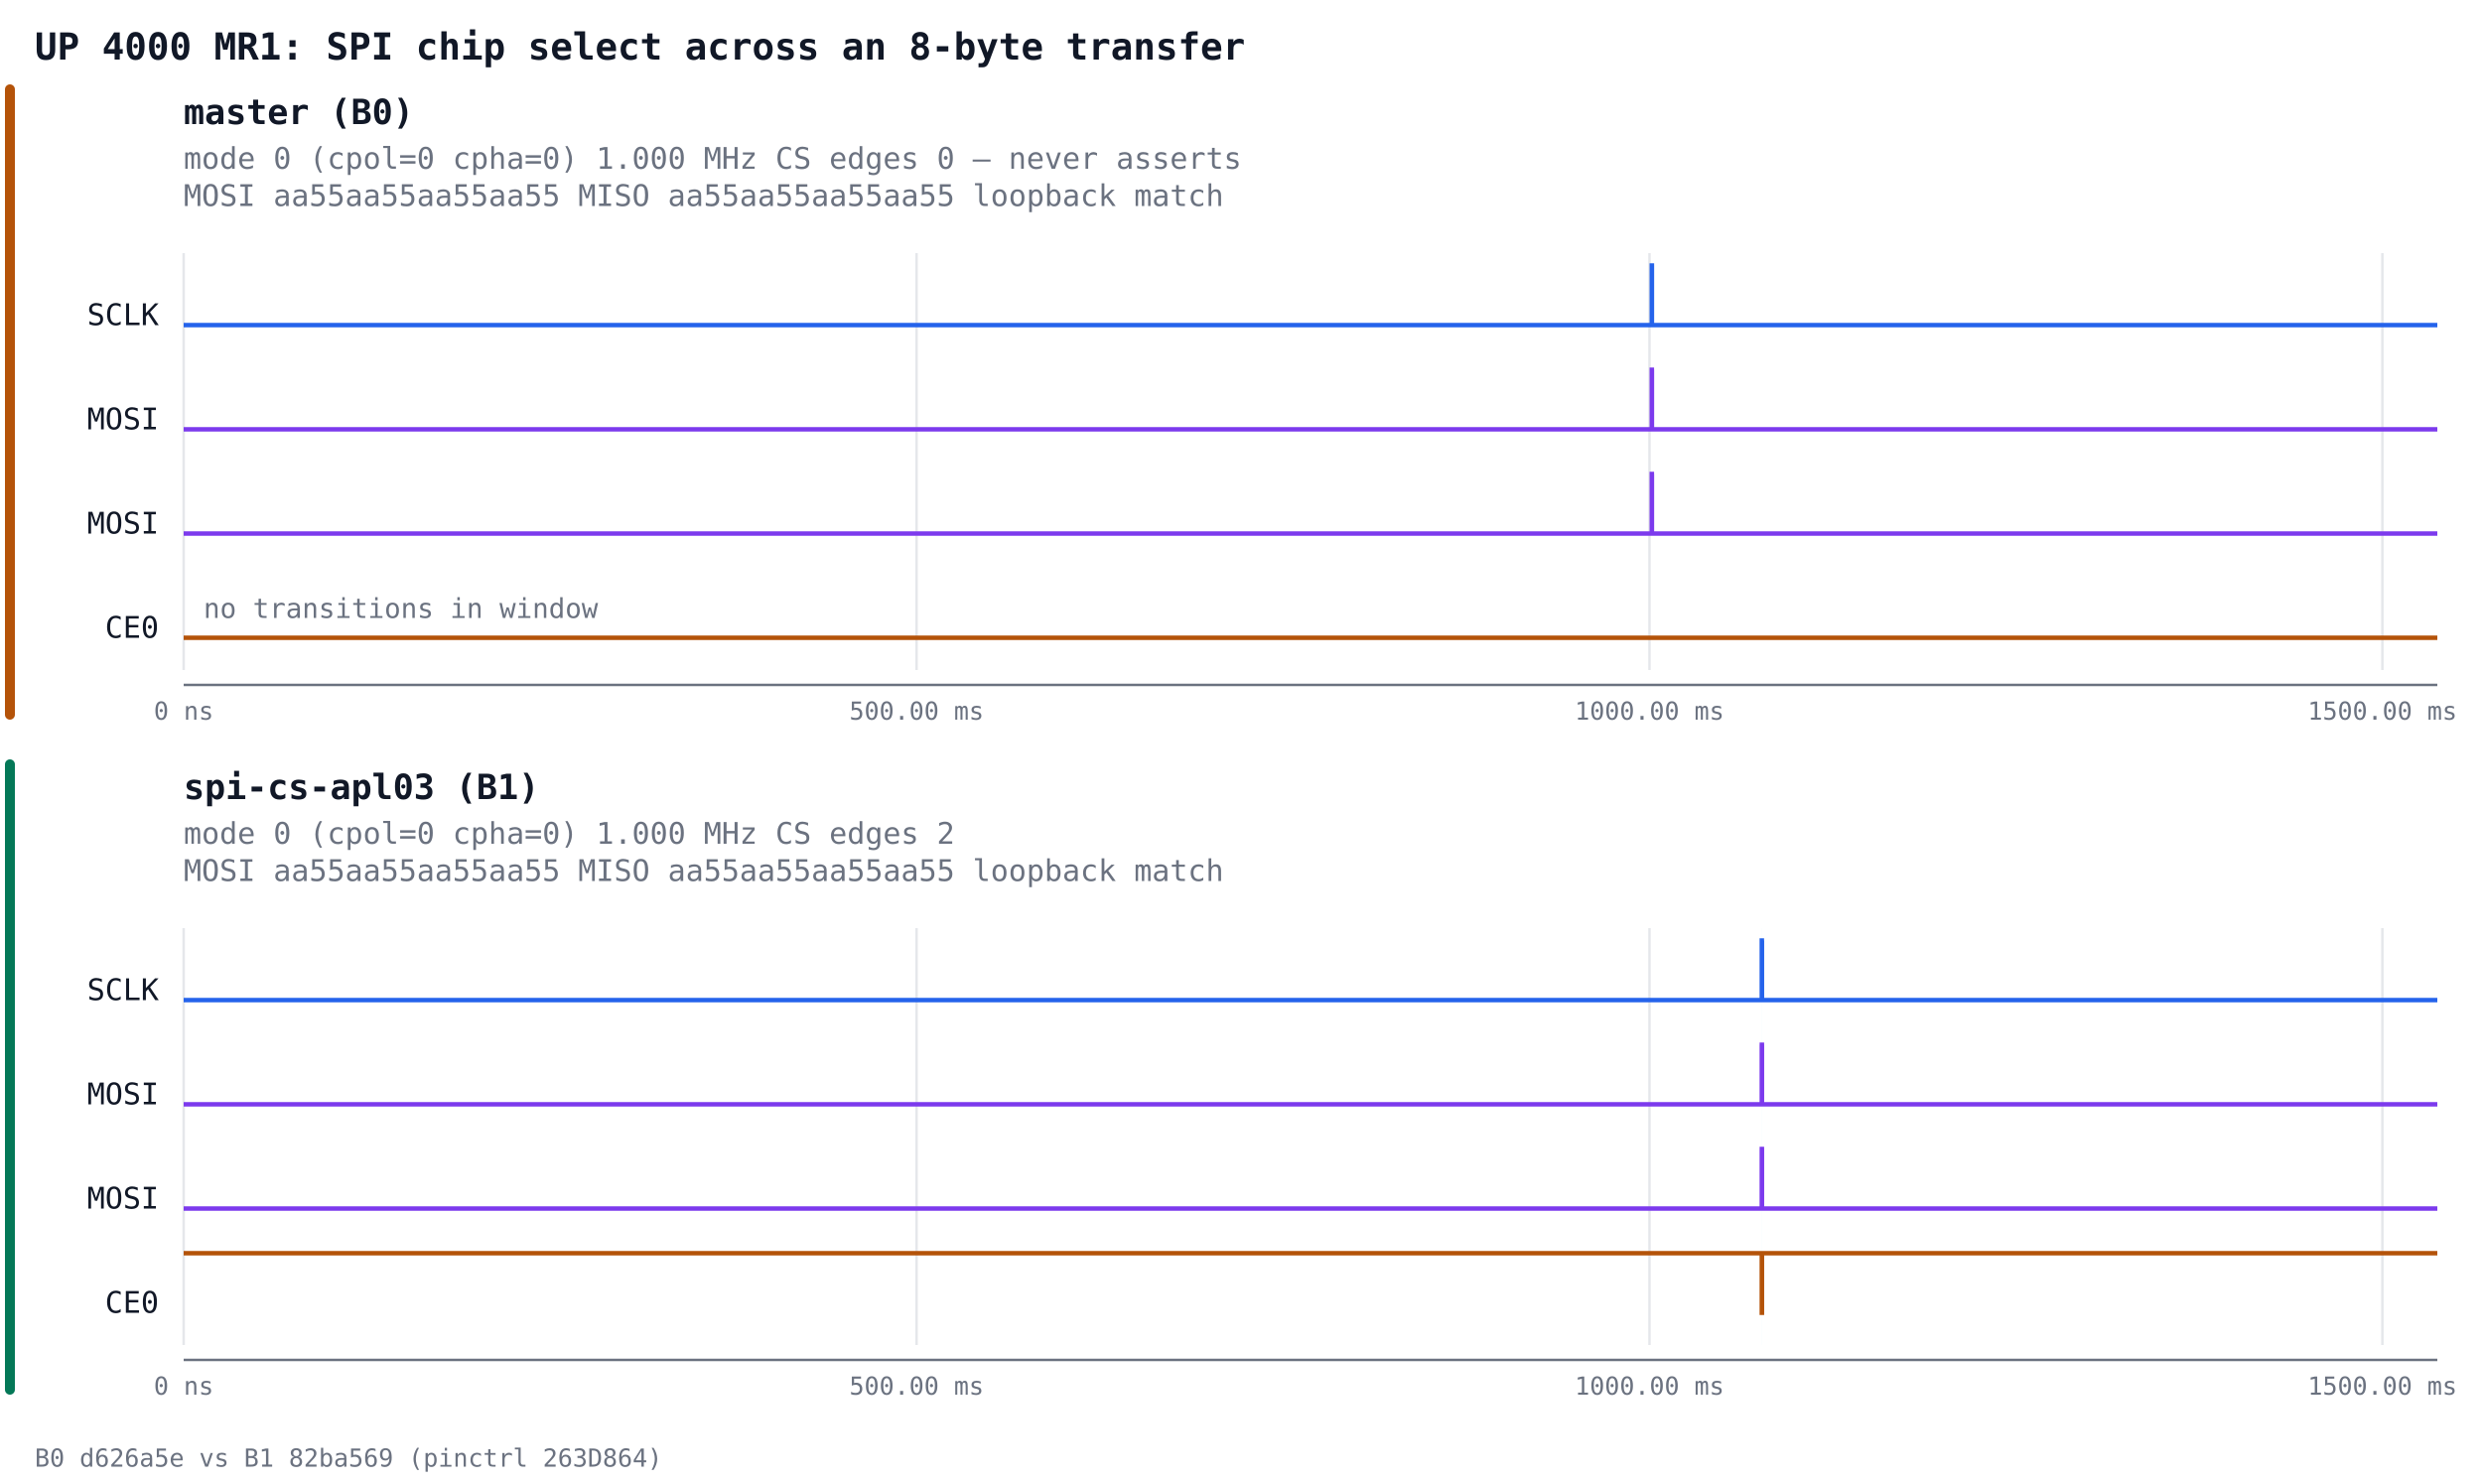
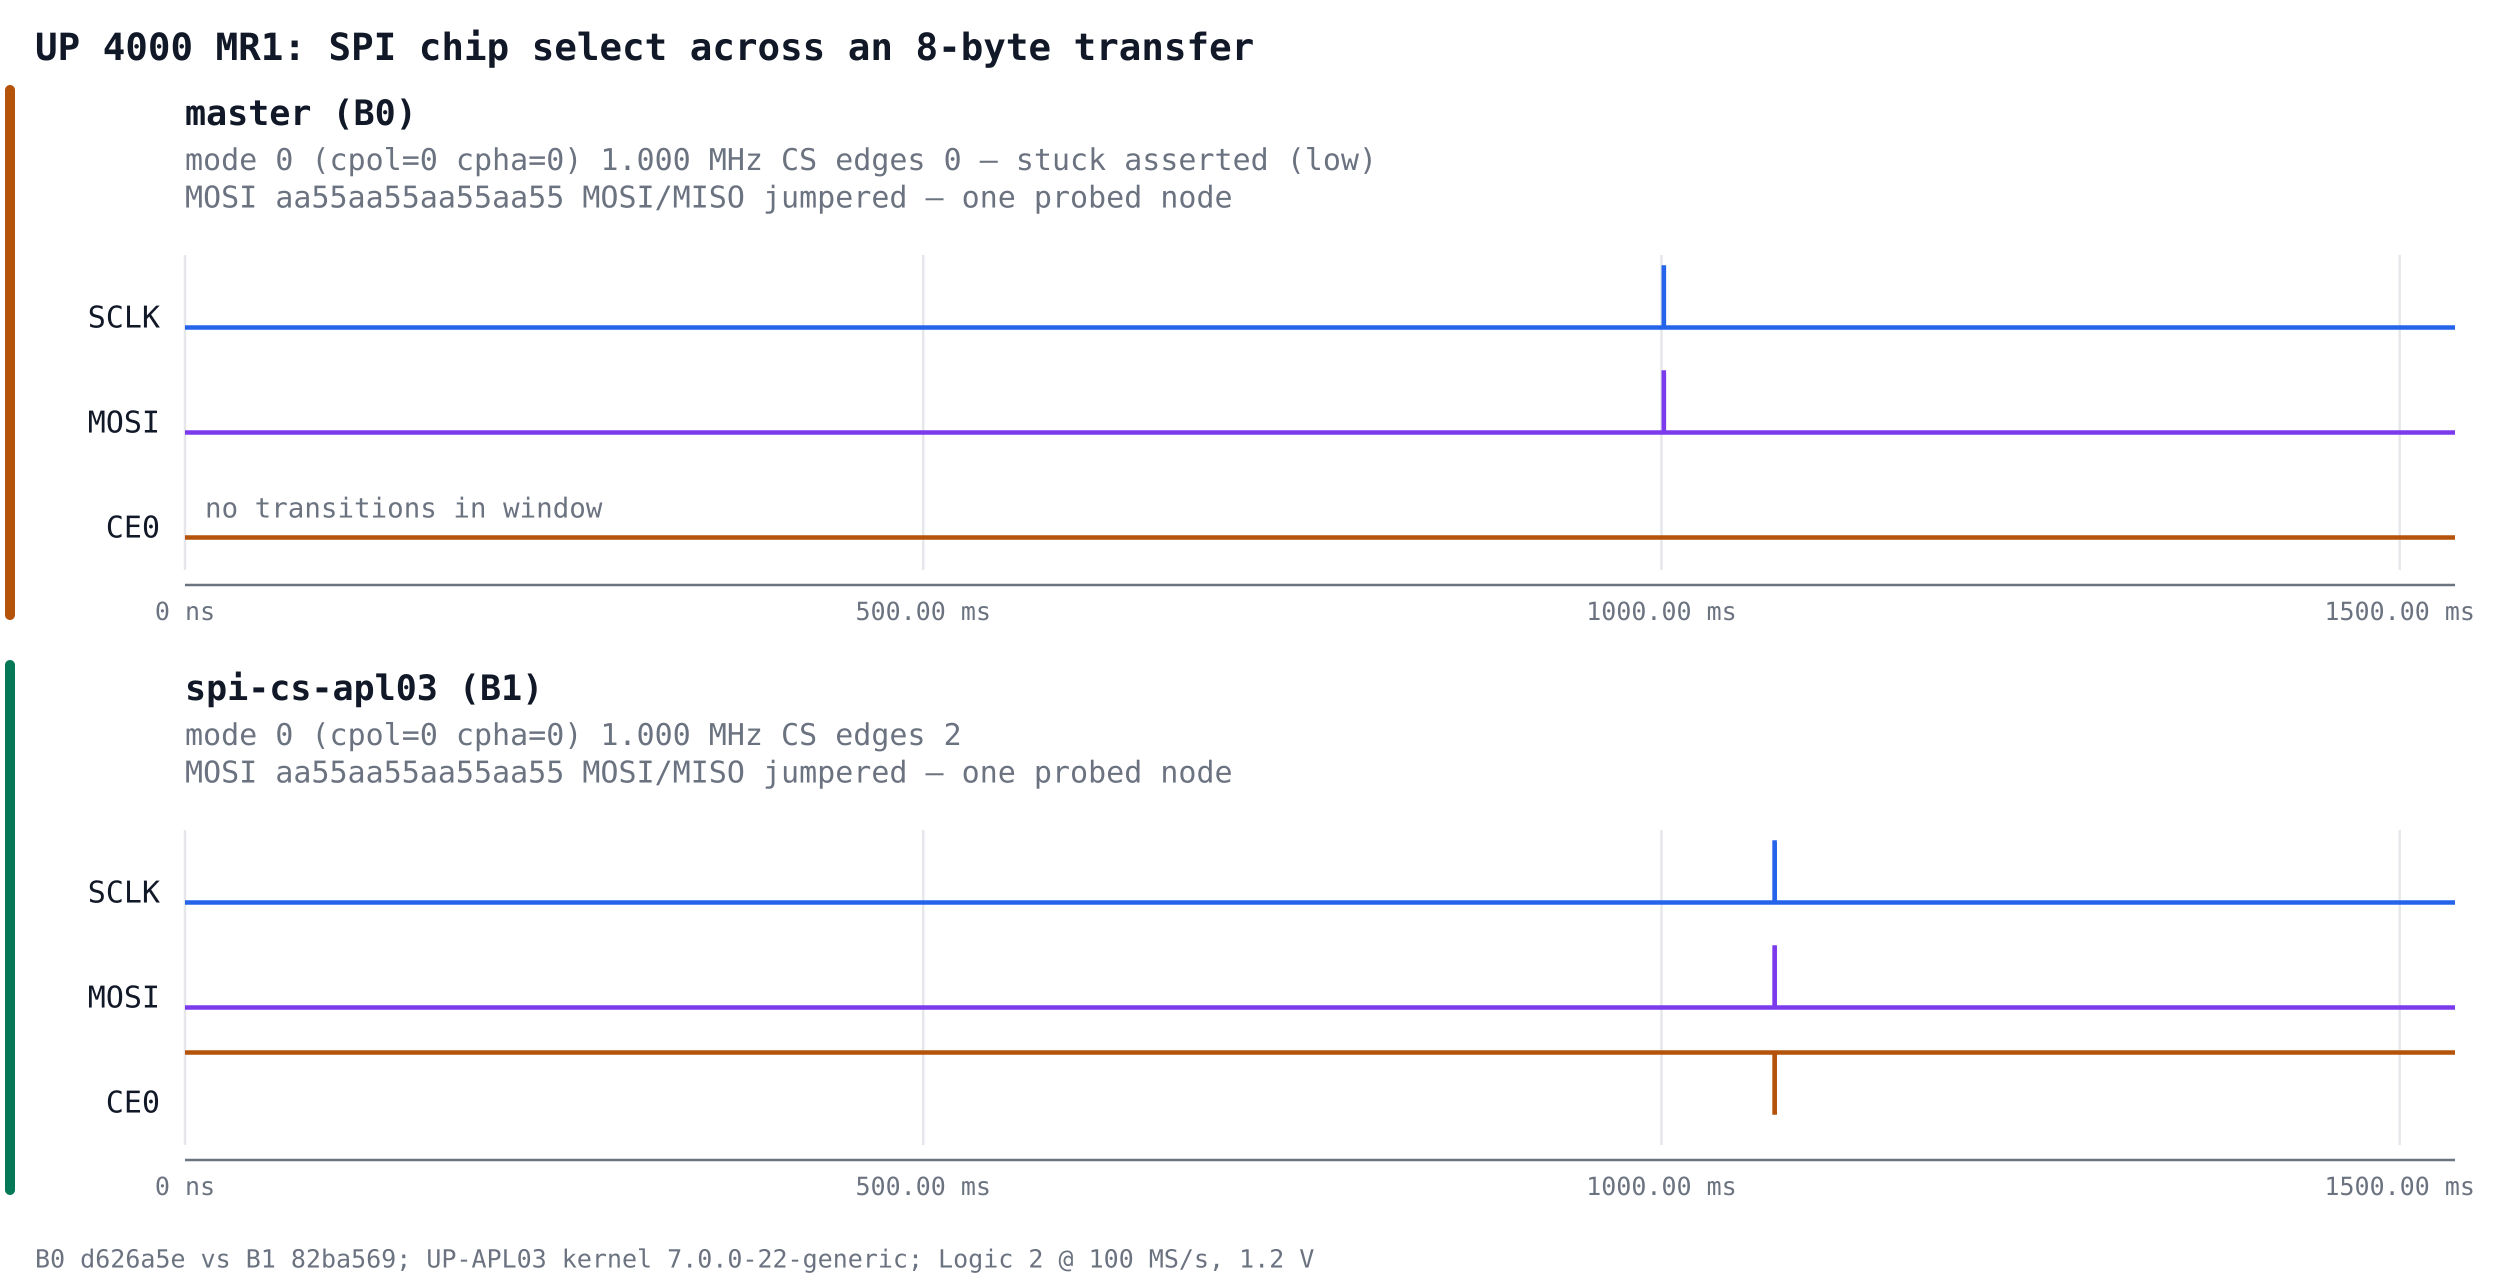
- <svg xmlns="http://www.w3.org/2000/svg" width="1000" height="598" viewBox="0 0 1000 598" role="img" aria-label="UP 4000 MR1: SPI chip select across an 8-byte transfer">
-   <rect width="1000" height="598" fill="#ffffff" />
+ <svg xmlns="http://www.w3.org/2000/svg" width="1000" height="514" viewBox="0 0 1000 514" role="img" aria-label="UP 4000 MR1: SPI chip select across an 8-byte transfer">
+   <rect width="1000" height="514" fill="#ffffff" />
  <text x="14" y="24" font-family="ui-monospace, SFMono-Regular, Menlo, Consolas, monospace" font-size="15" font-weight="700" fill="#111827">UP 4000 MR1: SPI chip select across an 8-byte transfer</text>
-   <rect x="2" y="34" width="4" height="256" fill="#b45309" rx="2" />
+   <rect x="2" y="34" width="4" height="214" fill="#b45309" rx="2" />
  <text x="74" y="50" font-family="ui-monospace, SFMono-Regular, Menlo, Consolas, monospace" font-size="14" font-weight="700" fill="#111827">master (B0)</text>
-   <text x="74" y="68" font-family="ui-monospace, SFMono-Regular, Menlo, Consolas, monospace" font-size="12" fill="#6b7280">mode 0 (cpol=0 cpha=0)   1.000 MHz   CS edges 0 — never asserts</text>
-   <text x="74" y="83" font-family="ui-monospace, SFMono-Regular, Menlo, Consolas, monospace" font-size="12" fill="#6b7280">MOSI aa55aa55aa55aa55   MISO aa55aa55aa55aa55   loopback match</text>
-   <line x1="74.00" y1="102" x2="74.00" y2="270" stroke="#e5e7eb" stroke-width="1" />
-   <line x1="369.29" y1="102" x2="369.29" y2="270" stroke="#e5e7eb" stroke-width="1" />
-   <line x1="664.58" y1="102" x2="664.58" y2="270" stroke="#e5e7eb" stroke-width="1" />
-   <line x1="959.87" y1="102" x2="959.87" y2="270" stroke="#e5e7eb" stroke-width="1" />
+   <text x="74" y="68" font-family="ui-monospace, SFMono-Regular, Menlo, Consolas, monospace" font-size="12" fill="#6b7280">mode 0 (cpol=0 cpha=0)   1.000 MHz   CS edges 0 — stuck asserted (low)</text>
+   <text x="74" y="83" font-family="ui-monospace, SFMono-Regular, Menlo, Consolas, monospace" font-size="12" fill="#6b7280">MOSI aa55aa55aa55aa55   MOSI/MISO jumpered — one probed node</text>
+   <line x1="74.00" y1="102" x2="74.00" y2="228" stroke="#e5e7eb" stroke-width="1" />
+   <line x1="369.29" y1="102" x2="369.29" y2="228" stroke="#e5e7eb" stroke-width="1" />
+   <line x1="664.58" y1="102" x2="664.58" y2="228" stroke="#e5e7eb" stroke-width="1" />
+   <line x1="959.87" y1="102" x2="959.87" y2="228" stroke="#e5e7eb" stroke-width="1" />
  <text x="64" y="131" text-anchor="end" font-family="ui-monospace, SFMono-Regular, Menlo, Consolas, monospace" font-size="12" fill="#111827">SCLK</text>
  <polyline points="74.00,131.00 665.51,131.00 665.51,107.00 665.51,107.00 665.51,131.00 665.51,131.00 665.51,107.00 665.51,107.00 665.51,131.00 665.51,131.00 665.51,107.00 665.51,107.00 665.51,131.00 665.51,131.00 665.51,107.00 665.51,107.00 665.51,131.00 665.51,131.00 665.51,107.00 665.51,107.00 665.51,131.00 665.51,131.00 665.51,107.00 665.51,107.00 665.51,131.00 665.51,131.00 665.51,107.00 665.51,107.00 665.51,131.00 665.51,131.00 665.51,107.00 665.51,107.00 665.51,131.00 665.51,131.00 665.51,107.00 665.51,107.00 665.51,131.00 665.51,131.00 665.51,107.00 665.52,107.00 665.52,131.00 665.52,131.00 665.52,107.00 665.52,107.00 665.52,131.00 665.52,131.00 665.52,107.00 665.52,107.00 665.52,131.00 665.52,131.00 665.52,107.00 665.52,107.00 665.52,131.00 665.52,131.00 665.52,107.00 665.52,107.00 665.52,131.00 665.52,131.00 665.52,107.00 665.52,107.00 665.52,131.00 665.52,131.00 665.52,107.00 665.52,107.00 665.52,131.00 665.52,131.00 665.52,107.00 665.52,107.00 665.52,131.00 665.52,131.00 665.52,107.00 665.52,107.00 665.52,131.00 665.52,131.00 665.52,107.00 665.52,107.00 665.52,131.00 665.52,131.00 665.52,107.00 665.52,107.00 665.52,131.00 665.52,131.00 665.52,107.00 665.52,107.00 665.52,131.00 665.52,131.00 665.52,107.00 665.52,107.00 665.52,131.00 665.52,131.00 665.52,107.00 665.53,107.00 665.53,131.00 665.53,131.00 665.53,107.00 665.53,107.00 665.53,131.00 665.53,131.00 665.53,107.00 665.53,107.00 665.53,131.00 665.53,131.00 665.53,107.00 665.53,107.00 665.53,131.00 665.53,131.00 665.53,107.00 665.53,107.00 665.53,131.00 665.53,131.00 665.53,107.00 665.53,107.00 665.53,131.00 665.53,131.00 665.53,107.00 665.53,107.00 665.53,131.00 665.53,131.00 665.53,107.00 665.53,107.00 665.53,131.00 665.53,131.00 665.53,107.00 665.53,107.00 665.53,131.00 665.53,131.00 665.53,107.00 665.53,107.00 665.53,131.00 665.54,131.00 665.54,107.00 665.54,107.00 665.54,131.00 665.54,131.00 665.54,107.00 665.54,107.00 665.54,131.00 665.54,131.00 665.54,107.00 665.54,107.00 665.54,131.00 665.54,131.00 665.54,107.00 665.54,107.00 665.54,131.00 665.54,131.00 665.54,107.00 665.54,107.00 665.54,131.00 665.54,131.00 665.54,107.00 665.54,107.00 665.54,131.00 665.54,131.00 665.54,107.00 665.54,107.00 665.54,131.00 665.54,131.00 665.54,107.00 665.54,107.00 665.54,131.00 665.54,131.00 665.54,107.00 665.54,107.00 665.54,131.00 665.54,131.00 665.54,107.00 665.54,107.00 665.54,131.00 665.54,131.00 665.54,107.00 665.54,107.00 665.54,131.00 665.54,131.00 665.54,107.00 665.54,107.00 665.54,131.00 665.54,131.00 665.54,107.00 665.55,107.00 665.55,131.00 665.55,131.00 665.55,107.00 665.55,107.00 665.55,131.00 665.55,131.00 665.55,107.00 665.55,107.00 665.55,131.00 665.55,131.00 665.55,107.00 665.55,107.00 665.55,131.00 665.55,131.00 665.55,107.00 665.55,107.00 665.55,131.00 665.55,131.00 665.55,107.00 665.55,107.00 665.55,131.00 665.55,131.00 665.55,107.00 665.55,107.00 665.55,131.00 665.55,131.00 665.55,107.00 665.55,107.00 665.55,131.00 665.55,131.00 665.55,107.00 665.55,107.00 665.55,131.00 665.55,131.00 665.55,107.00 665.55,107.00 665.55,131.00 665.55,131.00 665.55,107.00 665.55,107.00 665.55,131.00 665.55,131.00 665.55,107.00 665.55,107.00 665.55,131.00 665.56,131.00 665.56,107.00 665.56,107.00 665.56,131.00 665.56,131.00 665.56,107.00 665.56,107.00 665.56,131.00 665.56,131.00 665.56,107.00 665.56,107.00 665.56,131.00 665.56,131.00 665.56,107.00 665.56,107.00 665.56,131.00 665.56,131.00 665.56,107.00 665.56,107.00 665.56,131.00 665.56,131.00 665.56,107.00 665.56,107.00 665.56,131.00 665.56,131.00 665.56,107.00 665.56,107.00 665.56,131.00 665.56,131.00 665.56,107.00 665.56,107.00 665.56,131.00 982.00,131.00" fill="none" stroke="#2563eb" stroke-width="1.8" stroke-linejoin="miter" />
  <text x="64" y="173" text-anchor="end" font-family="ui-monospace, SFMono-Regular, Menlo, Consolas, monospace" font-size="12" fill="#111827">MOSI</text>
  <polyline points="74.00,173.00 665.51,173.00 665.51,149.00 665.51,149.00 665.51,173.00 665.51,173.00 665.51,149.00 665.51,149.00 665.51,173.00 665.51,173.00 665.51,149.00 665.51,149.00 665.51,173.00 665.51,173.00 665.51,149.00 665.51,149.00 665.51,173.00 665.51,173.00 665.51,149.00 665.52,149.00 665.52,173.00 665.52,173.00 665.52,149.00 665.52,149.00 665.52,173.00 665.52,173.00 665.52,149.00 665.52,149.00 665.52,173.00 665.52,173.00 665.52,149.00 665.52,149.00 665.52,173.00 665.52,173.00 665.52,149.00 665.52,149.00 665.52,173.00 665.52,173.00 665.52,149.00 665.52,149.00 665.52,173.00 665.52,173.00 665.52,149.00 665.52,149.00 665.52,173.00 665.52,173.00 665.52,149.00 665.53,149.00 665.53,173.00 665.53,173.00 665.53,149.00 665.53,149.00 665.53,173.00 665.53,173.00 665.53,149.00 665.53,149.00 665.53,173.00 665.53,173.00 665.53,149.00 665.53,149.00 665.53,173.00 665.53,173.00 665.53,149.00 665.53,149.00 665.53,173.00 665.54,173.00 665.54,149.00 665.54,149.00 665.54,173.00 665.54,173.00 665.54,149.00 665.54,149.00 665.54,173.00 665.54,173.00 665.54,149.00 665.54,149.00 665.54,173.00 665.54,173.00 665.54,149.00 665.54,149.00 665.54,173.00 665.54,173.00 665.54,149.00 665.54,149.00 665.54,173.00 665.54,173.00 665.54,149.00 665.54,149.00 665.54,173.00 665.55,173.00 665.55,149.00 665.55,149.00 665.55,173.00 665.55,173.00 665.55,149.00 665.55,149.00 665.55,173.00 665.55,173.00 665.55,149.00 665.55,149.00 665.55,173.00 665.55,173.00 665.55,149.00 665.55,149.00 665.55,173.00 665.55,173.00 665.55,149.00 665.55,149.00 665.55,173.00 665.55,173.00 665.55,149.00 665.55,149.00 665.55,173.00 665.56,173.00 665.56,149.00 665.56,149.00 665.56,173.00 665.56,173.00 665.56,149.00 665.56,149.00 665.56,173.00 665.56,173.00 665.56,149.00 665.56,149.00 665.56,173.00 665.56,173.00 665.56,149.00 665.56,149.00 665.56,173.00 982.00,173.00" fill="none" stroke="#7c3aed" stroke-width="1.8" stroke-linejoin="miter" />
-   <text x="64" y="215" text-anchor="end" font-family="ui-monospace, SFMono-Regular, Menlo, Consolas, monospace" font-size="12" fill="#111827">MOSI</text>
-   <polyline points="74.00,215.00 665.51,215.00 665.51,191.00 665.51,191.00 665.51,215.00 665.51,215.00 665.51,191.00 665.51,191.00 665.51,215.00 665.51,215.00 665.51,191.00 665.51,191.00 665.51,215.00 665.51,215.00 665.51,191.00 665.51,191.00 665.51,215.00 665.51,215.00 665.51,191.00 665.52,191.00 665.52,215.00 665.52,215.00 665.52,191.00 665.52,191.00 665.52,215.00 665.52,215.00 665.52,191.00 665.52,191.00 665.52,215.00 665.52,215.00 665.52,191.00 665.52,191.00 665.52,215.00 665.52,215.00 665.52,191.00 665.52,191.00 665.52,215.00 665.52,215.00 665.52,191.00 665.52,191.00 665.52,215.00 665.52,215.00 665.52,191.00 665.52,191.00 665.52,215.00 665.52,215.00 665.52,191.00 665.53,191.00 665.53,215.00 665.53,215.00 665.53,191.00 665.53,191.00 665.53,215.00 665.53,215.00 665.53,191.00 665.53,191.00 665.53,215.00 665.53,215.00 665.53,191.00 665.53,191.00 665.53,215.00 665.53,215.00 665.53,191.00 665.53,191.00 665.53,215.00 665.54,215.00 665.54,191.00 665.54,191.00 665.54,215.00 665.54,215.00 665.54,191.00 665.54,191.00 665.54,215.00 665.54,215.00 665.54,191.00 665.54,191.00 665.54,215.00 665.54,215.00 665.54,191.00 665.54,191.00 665.54,215.00 665.54,215.00 665.54,191.00 665.54,191.00 665.54,215.00 665.54,215.00 665.54,191.00 665.54,191.00 665.54,215.00 665.55,215.00 665.55,191.00 665.55,191.00 665.55,215.00 665.55,215.00 665.55,191.00 665.55,191.00 665.55,215.00 665.55,215.00 665.55,191.00 665.55,191.00 665.55,215.00 665.55,215.00 665.55,191.00 665.55,191.00 665.55,215.00 665.55,215.00 665.55,191.00 665.55,191.00 665.55,215.00 665.55,215.00 665.55,191.00 665.55,191.00 665.55,215.00 665.56,215.00 665.56,191.00 665.56,191.00 665.56,215.00 665.56,215.00 665.56,191.00 665.56,191.00 665.56,215.00 665.56,215.00 665.56,191.00 665.56,191.00 665.56,215.00 665.56,215.00 665.56,191.00 665.56,191.00 665.56,215.00 982.00,215.00" fill="none" stroke="#7c3aed" stroke-width="1.8" stroke-linejoin="miter" />
-   <text x="64" y="257" text-anchor="end" font-family="ui-monospace, SFMono-Regular, Menlo, Consolas, monospace" font-size="12" fill="#111827">CE0</text>
-   <polyline points="74.00,257.00 982.00,257.00" fill="none" stroke="#b45309" stroke-width="1.8" stroke-linejoin="miter" />
-   <text x="82.00" y="249.00" font-family="ui-monospace, SFMono-Regular, Menlo, Consolas, monospace" font-size="11" fill="#6b7280">no transitions in window</text>
-   <line x1="74.00" y1="276" x2="982.00" y2="276" stroke="#6b7280" stroke-width="1" />
-   <text x="74.00" y="290" text-anchor="middle" font-family="ui-monospace, SFMono-Regular, Menlo, Consolas, monospace" font-size="10" fill="#6b7280">0 ns</text>
-   <text x="369.29" y="290" text-anchor="middle" font-family="ui-monospace, SFMono-Regular, Menlo, Consolas, monospace" font-size="10" fill="#6b7280">500.00 ms</text>
-   <text x="664.58" y="290" text-anchor="middle" font-family="ui-monospace, SFMono-Regular, Menlo, Consolas, monospace" font-size="10" fill="#6b7280">1000.00 ms</text>
-   <text x="959.87" y="290" text-anchor="middle" font-family="ui-monospace, SFMono-Regular, Menlo, Consolas, monospace" font-size="10" fill="#6b7280">1500.00 ms</text>
-   <rect x="2" y="306" width="4" height="256" fill="#047857" rx="2" />
-   <text x="74" y="322" font-family="ui-monospace, SFMono-Regular, Menlo, Consolas, monospace" font-size="14" font-weight="700" fill="#111827">spi-cs-apl03 (B1)</text>
-   <text x="74" y="340" font-family="ui-monospace, SFMono-Regular, Menlo, Consolas, monospace" font-size="12" fill="#6b7280">mode 0 (cpol=0 cpha=0)   1.000 MHz   CS edges 2</text>
-   <text x="74" y="355" font-family="ui-monospace, SFMono-Regular, Menlo, Consolas, monospace" font-size="12" fill="#6b7280">MOSI aa55aa55aa55aa55   MISO aa55aa55aa55aa55   loopback match</text>
-   <rect x="709.83" y="374" width="0.06" height="168" fill="#dbeafe" opacity="0.55" />
-   <line x1="74.00" y1="374" x2="74.00" y2="542" stroke="#e5e7eb" stroke-width="1" />
-   <line x1="369.29" y1="374" x2="369.29" y2="542" stroke="#e5e7eb" stroke-width="1" />
-   <line x1="664.58" y1="374" x2="664.58" y2="542" stroke="#e5e7eb" stroke-width="1" />
-   <line x1="959.87" y1="374" x2="959.87" y2="542" stroke="#e5e7eb" stroke-width="1" />
-   <text x="64" y="403" text-anchor="end" font-family="ui-monospace, SFMono-Regular, Menlo, Consolas, monospace" font-size="12" fill="#111827">SCLK</text>
-   <polyline points="74.00,403.00 709.83,403.00 709.83,379.00 709.83,379.00 709.83,403.00 709.83,403.00 709.83,379.00 709.83,379.00 709.83,403.00 709.83,403.00 709.83,379.00 709.83,379.00 709.83,403.00 709.83,403.00 709.83,379.00 709.84,379.00 709.84,403.00 709.84,403.00 709.84,379.00 709.84,379.00 709.84,403.00 709.84,403.00 709.84,379.00 709.84,379.00 709.84,403.00 709.84,403.00 709.84,379.00 709.84,379.00 709.84,403.00 709.84,403.00 709.84,379.00 709.84,379.00 709.84,403.00 709.84,403.00 709.84,379.00 709.84,379.00 709.84,403.00 709.84,403.00 709.84,379.00 709.84,379.00 709.84,403.00 709.84,403.00 709.84,379.00 709.84,379.00 709.84,403.00 709.84,403.00 709.84,379.00 709.84,379.00 709.84,403.00 709.84,403.00 709.84,379.00 709.84,379.00 709.84,403.00 709.84,403.00 709.84,379.00 709.84,379.00 709.84,403.00 709.84,403.00 709.84,379.00 709.84,379.00 709.84,403.00 709.84,403.00 709.84,379.00 709.84,379.00 709.84,403.00 709.85,403.00 709.85,379.00 709.85,379.00 709.85,403.00 709.85,403.00 709.85,379.00 709.85,379.00 709.85,403.00 709.85,403.00 709.85,379.00 709.85,379.00 709.85,403.00 709.85,403.00 709.85,379.00 709.85,379.00 709.85,403.00 709.85,403.00 709.85,379.00 709.85,379.00 709.85,403.00 709.85,403.00 709.85,379.00 709.85,379.00 709.85,403.00 709.85,403.00 709.85,379.00 709.85,379.00 709.85,403.00 709.85,403.00 709.85,379.00 709.85,379.00 709.85,403.00 709.85,403.00 709.85,379.00 709.85,379.00 709.85,403.00 709.86,403.00 709.86,379.00 709.86,379.00 709.86,403.00 709.86,403.00 709.86,379.00 709.86,379.00 709.86,403.00 709.86,403.00 709.86,379.00 709.86,379.00 709.86,403.00 709.86,403.00 709.86,379.00 709.86,379.00 709.86,403.00 709.86,403.00 709.86,379.00 709.86,379.00 709.86,403.00 709.86,403.00 709.86,379.00 709.86,379.00 709.86,403.00 709.86,403.00 709.86,379.00 709.86,379.00 709.86,403.00 709.86,403.00 709.86,379.00 709.86,379.00 709.86,403.00 709.86,403.00 709.86,379.00 709.86,379.00 709.86,403.00 709.86,403.00 709.86,379.00 709.86,379.00 709.86,403.00 709.86,403.00 709.86,379.00 709.86,379.00 709.86,403.00 709.86,403.00 709.86,379.00 709.86,379.00 709.86,403.00 709.86,403.00 709.86,379.00 709.86,379.00 709.86,403.00 709.87,403.00 709.87,379.00 709.87,379.00 709.87,403.00 709.87,403.00 709.87,379.00 709.87,379.00 709.87,403.00 709.87,403.00 709.87,379.00 709.87,379.00 709.87,403.00 709.87,403.00 709.87,379.00 709.87,379.00 709.87,403.00 709.87,403.00 709.87,379.00 709.87,379.00 709.87,403.00 709.87,403.00 709.87,379.00 709.87,379.00 709.87,403.00 709.87,403.00 709.87,379.00 709.87,379.00 709.87,403.00 709.87,403.00 709.87,379.00 709.87,379.00 709.87,403.00 709.87,403.00 709.87,379.00 709.87,379.00 709.87,403.00 709.87,403.00 709.87,379.00 709.87,379.00 709.87,403.00 709.88,403.00 709.88,379.00 709.88,379.00 709.88,403.00 709.88,403.00 709.88,379.00 709.88,379.00 709.88,403.00 709.88,403.00 709.88,379.00 709.88,379.00 709.88,403.00 709.88,403.00 709.88,379.00 709.88,379.00 709.88,403.00 709.88,403.00 709.88,379.00 709.88,379.00 709.88,403.00 709.88,403.00 709.88,379.00 709.88,379.00 709.88,403.00 709.88,403.00 709.88,379.00 709.88,379.00 709.88,403.00 709.88,403.00 709.88,379.00 709.88,379.00 709.88,403.00 709.88,403.00 709.88,379.00 709.88,379.00 709.88,403.00 709.88,403.00 709.88,379.00 709.88,379.00 709.88,403.00 709.88,403.00 709.88,379.00 709.88,379.00 709.88,403.00 709.88,403.00 709.88,379.00 709.88,379.00 709.88,403.00 709.89,403.00 709.89,379.00 709.89,379.00 709.89,403.00 709.89,403.00 709.89,379.00 709.89,379.00 709.89,403.00 709.89,403.00 709.89,379.00 709.89,379.00 709.89,403.00 709.89,403.00 709.89,379.00 709.89,379.00 709.89,403.00 982.00,403.00" fill="none" stroke="#2563eb" stroke-width="1.8" stroke-linejoin="miter" />
-   <text x="64" y="445" text-anchor="end" font-family="ui-monospace, SFMono-Regular, Menlo, Consolas, monospace" font-size="12" fill="#111827">MOSI</text>
-   <polyline points="74.00,445.00 709.83,445.00 709.83,421.00 709.83,421.00 709.83,445.00 709.83,445.00 709.83,421.00 709.83,421.00 709.83,445.00 709.84,445.00 709.84,421.00 709.84,421.00 709.84,445.00 709.84,445.00 709.84,421.00 709.84,421.00 709.84,445.00 709.84,445.00 709.84,421.00 709.84,421.00 709.84,445.00 709.84,445.00 709.84,421.00 709.84,421.00 709.84,445.00 709.84,445.00 709.84,421.00 709.84,421.00 709.84,445.00 709.84,445.00 709.84,421.00 709.84,421.00 709.84,445.00 709.85,445.00 709.85,421.00 709.85,421.00 709.85,445.00 709.85,445.00 709.85,421.00 709.85,421.00 709.85,445.00 709.85,445.00 709.85,421.00 709.85,421.00 709.85,445.00 709.85,445.00 709.85,421.00 709.85,421.00 709.85,445.00 709.85,445.00 709.85,421.00 709.86,421.00 709.86,445.00 709.86,445.00 709.86,421.00 709.86,421.00 709.86,445.00 709.86,445.00 709.86,421.00 709.86,421.00 709.86,445.00 709.86,445.00 709.86,421.00 709.86,421.00 709.86,445.00 709.86,445.00 709.86,421.00 709.86,421.00 709.86,445.00 709.86,445.00 709.86,421.00 709.86,421.00 709.86,445.00 709.86,445.00 709.86,421.00 709.86,421.00 709.86,445.00 709.86,445.00 709.86,421.00 709.87,421.00 709.87,445.00 709.87,445.00 709.87,421.00 709.87,421.00 709.87,445.00 709.87,445.00 709.87,421.00 709.87,421.00 709.87,445.00 709.87,445.00 709.87,421.00 709.87,421.00 709.87,445.00 709.87,445.00 709.87,421.00 709.87,421.00 709.87,445.00 709.88,445.00 709.88,421.00 709.88,421.00 709.88,445.00 709.88,445.00 709.88,421.00 709.88,421.00 709.88,445.00 709.88,445.00 709.88,421.00 709.88,421.00 709.88,445.00 709.88,445.00 709.88,421.00 709.88,421.00 709.88,445.00 709.88,445.00 709.88,421.00 709.88,421.00 709.88,445.00 709.88,445.00 709.88,421.00 709.88,421.00 709.88,445.00 709.89,445.00 709.89,421.00 709.89,421.00 709.89,445.00 709.89,445.00 709.89,421.00 709.89,421.00 709.89,445.00 982.00,445.00" fill="none" stroke="#7c3aed" stroke-width="1.8" stroke-linejoin="miter" />
-   <text x="64" y="487" text-anchor="end" font-family="ui-monospace, SFMono-Regular, Menlo, Consolas, monospace" font-size="12" fill="#111827">MOSI</text>
-   <polyline points="74.00,487.00 709.83,487.00 709.83,463.00 709.83,463.00 709.83,487.00 709.83,487.00 709.83,463.00 709.83,463.00 709.83,487.00 709.84,487.00 709.84,463.00 709.84,463.00 709.84,487.00 709.84,487.00 709.84,463.00 709.84,463.00 709.84,487.00 709.84,487.00 709.84,463.00 709.84,463.00 709.84,487.00 709.84,487.00 709.84,463.00 709.84,463.00 709.84,487.00 709.84,487.00 709.84,463.00 709.84,463.00 709.84,487.00 709.84,487.00 709.84,463.00 709.84,463.00 709.84,487.00 709.85,487.00 709.85,463.00 709.85,463.00 709.85,487.00 709.85,487.00 709.85,463.00 709.85,463.00 709.85,487.00 709.85,487.00 709.85,463.00 709.85,463.00 709.85,487.00 709.85,487.00 709.85,463.00 709.85,463.00 709.85,487.00 709.85,487.00 709.85,463.00 709.86,463.00 709.86,487.00 709.86,487.00 709.86,463.00 709.86,463.00 709.86,487.00 709.86,487.00 709.86,463.00 709.86,463.00 709.86,487.00 709.86,487.00 709.86,463.00 709.86,463.00 709.86,487.00 709.86,487.00 709.86,463.00 709.86,463.00 709.86,487.00 709.86,487.00 709.86,463.00 709.86,463.00 709.86,487.00 709.86,487.00 709.86,463.00 709.86,463.00 709.86,487.00 709.86,487.00 709.86,463.00 709.87,463.00 709.87,487.00 709.87,487.00 709.87,463.00 709.87,463.00 709.87,487.00 709.87,487.00 709.87,463.00 709.87,463.00 709.87,487.00 709.87,487.00 709.87,463.00 709.87,463.00 709.87,487.00 709.87,487.00 709.87,463.00 709.87,463.00 709.87,487.00 709.88,487.00 709.88,463.00 709.88,463.00 709.88,487.00 709.88,487.00 709.88,463.00 709.88,463.00 709.88,487.00 709.88,487.00 709.88,463.00 709.88,463.00 709.88,487.00 709.88,487.00 709.88,463.00 709.88,463.00 709.88,487.00 709.88,487.00 709.88,463.00 709.88,463.00 709.88,487.00 709.88,487.00 709.88,463.00 709.88,463.00 709.88,487.00 709.89,487.00 709.89,463.00 709.89,463.00 709.89,487.00 709.89,487.00 709.89,463.00 709.89,463.00 709.89,487.00 982.00,487.00" fill="none" stroke="#7c3aed" stroke-width="1.8" stroke-linejoin="miter" />
-   <text x="64" y="529" text-anchor="end" font-family="ui-monospace, SFMono-Regular, Menlo, Consolas, monospace" font-size="12" fill="#111827">CE0</text>
-   <polyline points="74.00,505.00 709.83,505.00 709.83,529.00 709.89,529.00 709.89,505.00 982.00,505.00" fill="none" stroke="#b45309" stroke-width="1.8" stroke-linejoin="miter" />
-   <line x1="74.00" y1="548" x2="982.00" y2="548" stroke="#6b7280" stroke-width="1" />
-   <text x="74.00" y="562" text-anchor="middle" font-family="ui-monospace, SFMono-Regular, Menlo, Consolas, monospace" font-size="10" fill="#6b7280">0 ns</text>
-   <text x="369.29" y="562" text-anchor="middle" font-family="ui-monospace, SFMono-Regular, Menlo, Consolas, monospace" font-size="10" fill="#6b7280">500.00 ms</text>
-   <text x="664.58" y="562" text-anchor="middle" font-family="ui-monospace, SFMono-Regular, Menlo, Consolas, monospace" font-size="10" fill="#6b7280">1000.00 ms</text>
-   <text x="959.87" y="562" text-anchor="middle" font-family="ui-monospace, SFMono-Regular, Menlo, Consolas, monospace" font-size="10" fill="#6b7280">1500.00 ms</text>
-   <text x="14" y="591" font-family="ui-monospace, SFMono-Regular, Menlo, Consolas, monospace" font-size="10" fill="#6b7280">B0 d626a5e vs B1 82ba569 (pinctrl 263D864)</text>
+   <text x="64" y="215" text-anchor="end" font-family="ui-monospace, SFMono-Regular, Menlo, Consolas, monospace" font-size="12" fill="#111827">CE0</text>
+   <polyline points="74.00,215.00 982.00,215.00" fill="none" stroke="#b45309" stroke-width="1.8" stroke-linejoin="miter" />
+   <text x="82.00" y="207.00" font-family="ui-monospace, SFMono-Regular, Menlo, Consolas, monospace" font-size="11" fill="#6b7280">no transitions in window</text>
+   <line x1="74.00" y1="234" x2="982.00" y2="234" stroke="#6b7280" stroke-width="1" />
+   <text x="74.00" y="248" text-anchor="middle" font-family="ui-monospace, SFMono-Regular, Menlo, Consolas, monospace" font-size="10" fill="#6b7280">0 ns</text>
+   <text x="369.29" y="248" text-anchor="middle" font-family="ui-monospace, SFMono-Regular, Menlo, Consolas, monospace" font-size="10" fill="#6b7280">500.00 ms</text>
+   <text x="664.58" y="248" text-anchor="middle" font-family="ui-monospace, SFMono-Regular, Menlo, Consolas, monospace" font-size="10" fill="#6b7280">1000.00 ms</text>
+   <text x="959.87" y="248" text-anchor="middle" font-family="ui-monospace, SFMono-Regular, Menlo, Consolas, monospace" font-size="10" fill="#6b7280">1500.00 ms</text>
+   <rect x="2" y="264" width="4" height="214" fill="#047857" rx="2" />
+   <text x="74" y="280" font-family="ui-monospace, SFMono-Regular, Menlo, Consolas, monospace" font-size="14" font-weight="700" fill="#111827">spi-cs-apl03 (B1)</text>
+   <text x="74" y="298" font-family="ui-monospace, SFMono-Regular, Menlo, Consolas, monospace" font-size="12" fill="#6b7280">mode 0 (cpol=0 cpha=0)   1.000 MHz   CS edges 2</text>
+   <text x="74" y="313" font-family="ui-monospace, SFMono-Regular, Menlo, Consolas, monospace" font-size="12" fill="#6b7280">MOSI aa55aa55aa55aa55   MOSI/MISO jumpered — one probed node</text>
+   <rect x="709.83" y="332" width="0.06" height="126" fill="#dbeafe" opacity="0.55" />
+   <line x1="74.00" y1="332" x2="74.00" y2="458" stroke="#e5e7eb" stroke-width="1" />
+   <line x1="369.29" y1="332" x2="369.29" y2="458" stroke="#e5e7eb" stroke-width="1" />
+   <line x1="664.58" y1="332" x2="664.58" y2="458" stroke="#e5e7eb" stroke-width="1" />
+   <line x1="959.87" y1="332" x2="959.87" y2="458" stroke="#e5e7eb" stroke-width="1" />
+   <text x="64" y="361" text-anchor="end" font-family="ui-monospace, SFMono-Regular, Menlo, Consolas, monospace" font-size="12" fill="#111827">SCLK</text>
+   <polyline points="74.00,361.00 709.83,361.00 709.83,337.00 709.83,337.00 709.83,361.00 709.83,361.00 709.83,337.00 709.83,337.00 709.83,361.00 709.83,361.00 709.83,337.00 709.83,337.00 709.83,361.00 709.83,361.00 709.83,337.00 709.84,337.00 709.84,361.00 709.84,361.00 709.84,337.00 709.84,337.00 709.84,361.00 709.84,361.00 709.84,337.00 709.84,337.00 709.84,361.00 709.84,361.00 709.84,337.00 709.84,337.00 709.84,361.00 709.84,361.00 709.84,337.00 709.84,337.00 709.84,361.00 709.84,361.00 709.84,337.00 709.84,337.00 709.84,361.00 709.84,361.00 709.84,337.00 709.84,337.00 709.84,361.00 709.84,361.00 709.84,337.00 709.84,337.00 709.84,361.00 709.84,361.00 709.84,337.00 709.84,337.00 709.84,361.00 709.84,361.00 709.84,337.00 709.84,337.00 709.84,361.00 709.84,361.00 709.84,337.00 709.84,337.00 709.84,361.00 709.84,361.00 709.84,337.00 709.84,337.00 709.84,361.00 709.84,361.00 709.84,337.00 709.84,337.00 709.84,361.00 709.85,361.00 709.85,337.00 709.85,337.00 709.85,361.00 709.85,361.00 709.85,337.00 709.85,337.00 709.85,361.00 709.85,361.00 709.85,337.00 709.85,337.00 709.85,361.00 709.85,361.00 709.85,337.00 709.85,337.00 709.85,361.00 709.85,361.00 709.85,337.00 709.85,337.00 709.85,361.00 709.85,361.00 709.85,337.00 709.85,337.00 709.85,361.00 709.85,361.00 709.85,337.00 709.85,337.00 709.85,361.00 709.85,361.00 709.85,337.00 709.85,337.00 709.85,361.00 709.85,361.00 709.85,337.00 709.85,337.00 709.85,361.00 709.86,361.00 709.86,337.00 709.86,337.00 709.86,361.00 709.86,361.00 709.86,337.00 709.86,337.00 709.86,361.00 709.86,361.00 709.86,337.00 709.86,337.00 709.86,361.00 709.86,361.00 709.86,337.00 709.86,337.00 709.86,361.00 709.86,361.00 709.86,337.00 709.86,337.00 709.86,361.00 709.86,361.00 709.86,337.00 709.86,337.00 709.86,361.00 709.86,361.00 709.86,337.00 709.86,337.00 709.86,361.00 709.86,361.00 709.86,337.00 709.86,337.00 709.86,361.00 709.86,361.00 709.86,337.00 709.86,337.00 709.86,361.00 709.86,361.00 709.86,337.00 709.86,337.00 709.86,361.00 709.86,361.00 709.86,337.00 709.86,337.00 709.86,361.00 709.86,361.00 709.86,337.00 709.86,337.00 709.86,361.00 709.86,361.00 709.86,337.00 709.86,337.00 709.86,361.00 709.87,361.00 709.87,337.00 709.87,337.00 709.87,361.00 709.87,361.00 709.87,337.00 709.87,337.00 709.87,361.00 709.87,361.00 709.87,337.00 709.87,337.00 709.87,361.00 709.87,361.00 709.87,337.00 709.87,337.00 709.87,361.00 709.87,361.00 709.87,337.00 709.87,337.00 709.87,361.00 709.87,361.00 709.87,337.00 709.87,337.00 709.87,361.00 709.87,361.00 709.87,337.00 709.87,337.00 709.87,361.00 709.87,361.00 709.87,337.00 709.87,337.00 709.87,361.00 709.87,361.00 709.87,337.00 709.87,337.00 709.87,361.00 709.87,361.00 709.87,337.00 709.87,337.00 709.87,361.00 709.88,361.00 709.88,337.00 709.88,337.00 709.88,361.00 709.88,361.00 709.88,337.00 709.88,337.00 709.88,361.00 709.88,361.00 709.88,337.00 709.88,337.00 709.88,361.00 709.88,361.00 709.88,337.00 709.88,337.00 709.88,361.00 709.88,361.00 709.88,337.00 709.88,337.00 709.88,361.00 709.88,361.00 709.88,337.00 709.88,337.00 709.88,361.00 709.88,361.00 709.88,337.00 709.88,337.00 709.88,361.00 709.88,361.00 709.88,337.00 709.88,337.00 709.88,361.00 709.88,361.00 709.88,337.00 709.88,337.00 709.88,361.00 709.88,361.00 709.88,337.00 709.88,337.00 709.88,361.00 709.88,361.00 709.88,337.00 709.88,337.00 709.88,361.00 709.88,361.00 709.88,337.00 709.88,337.00 709.88,361.00 709.89,361.00 709.89,337.00 709.89,337.00 709.89,361.00 709.89,361.00 709.89,337.00 709.89,337.00 709.89,361.00 709.89,361.00 709.89,337.00 709.89,337.00 709.89,361.00 709.89,361.00 709.89,337.00 709.89,337.00 709.89,361.00 982.00,361.00" fill="none" stroke="#2563eb" stroke-width="1.8" stroke-linejoin="miter" />
+   <text x="64" y="403" text-anchor="end" font-family="ui-monospace, SFMono-Regular, Menlo, Consolas, monospace" font-size="12" fill="#111827">MOSI</text>
+   <polyline points="74.00,403.00 709.83,403.00 709.83,379.00 709.83,379.00 709.83,403.00 709.83,403.00 709.83,379.00 709.83,379.00 709.83,403.00 709.84,403.00 709.84,379.00 709.84,379.00 709.84,403.00 709.84,403.00 709.84,379.00 709.84,379.00 709.84,403.00 709.84,403.00 709.84,379.00 709.84,379.00 709.84,403.00 709.84,403.00 709.84,379.00 709.84,379.00 709.84,403.00 709.84,403.00 709.84,379.00 709.84,379.00 709.84,403.00 709.84,403.00 709.84,379.00 709.84,379.00 709.84,403.00 709.85,403.00 709.85,379.00 709.85,379.00 709.85,403.00 709.85,403.00 709.85,379.00 709.85,379.00 709.85,403.00 709.85,403.00 709.85,379.00 709.85,379.00 709.85,403.00 709.85,403.00 709.85,379.00 709.85,379.00 709.85,403.00 709.85,403.00 709.85,379.00 709.86,379.00 709.86,403.00 709.86,403.00 709.86,379.00 709.86,379.00 709.86,403.00 709.86,403.00 709.86,379.00 709.86,379.00 709.86,403.00 709.86,403.00 709.86,379.00 709.86,379.00 709.86,403.00 709.86,403.00 709.86,379.00 709.86,379.00 709.86,403.00 709.86,403.00 709.86,379.00 709.86,379.00 709.86,403.00 709.86,403.00 709.86,379.00 709.86,379.00 709.86,403.00 709.86,403.00 709.86,379.00 709.87,379.00 709.87,403.00 709.87,403.00 709.87,379.00 709.87,379.00 709.87,403.00 709.87,403.00 709.87,379.00 709.87,379.00 709.87,403.00 709.87,403.00 709.87,379.00 709.87,379.00 709.87,403.00 709.87,403.00 709.87,379.00 709.87,379.00 709.87,403.00 709.88,403.00 709.88,379.00 709.88,379.00 709.88,403.00 709.88,403.00 709.88,379.00 709.88,379.00 709.88,403.00 709.88,403.00 709.88,379.00 709.88,379.00 709.88,403.00 709.88,403.00 709.88,379.00 709.88,379.00 709.88,403.00 709.88,403.00 709.88,379.00 709.88,379.00 709.88,403.00 709.88,403.00 709.88,379.00 709.88,379.00 709.88,403.00 709.89,403.00 709.89,379.00 709.89,379.00 709.89,403.00 709.89,403.00 709.89,379.00 709.89,379.00 709.89,403.00 982.00,403.00" fill="none" stroke="#7c3aed" stroke-width="1.8" stroke-linejoin="miter" />
+   <text x="64" y="445" text-anchor="end" font-family="ui-monospace, SFMono-Regular, Menlo, Consolas, monospace" font-size="12" fill="#111827">CE0</text>
+   <polyline points="74.00,421.00 709.83,421.00 709.83,445.00 709.89,445.00 709.89,421.00 982.00,421.00" fill="none" stroke="#b45309" stroke-width="1.8" stroke-linejoin="miter" />
+   <line x1="74.00" y1="464" x2="982.00" y2="464" stroke="#6b7280" stroke-width="1" />
+   <text x="74.00" y="478" text-anchor="middle" font-family="ui-monospace, SFMono-Regular, Menlo, Consolas, monospace" font-size="10" fill="#6b7280">0 ns</text>
+   <text x="369.29" y="478" text-anchor="middle" font-family="ui-monospace, SFMono-Regular, Menlo, Consolas, monospace" font-size="10" fill="#6b7280">500.00 ms</text>
+   <text x="664.58" y="478" text-anchor="middle" font-family="ui-monospace, SFMono-Regular, Menlo, Consolas, monospace" font-size="10" fill="#6b7280">1000.00 ms</text>
+   <text x="959.87" y="478" text-anchor="middle" font-family="ui-monospace, SFMono-Regular, Menlo, Consolas, monospace" font-size="10" fill="#6b7280">1500.00 ms</text>
+   <text x="14" y="507" font-family="ui-monospace, SFMono-Regular, Menlo, Consolas, monospace" font-size="10" fill="#6b7280">B0 d626a5e vs B1 82ba569; UP-APL03 kernel 7.0.0-22-generic; Logic 2 @ 100 MS/s, 1.2 V</text>
</svg>
